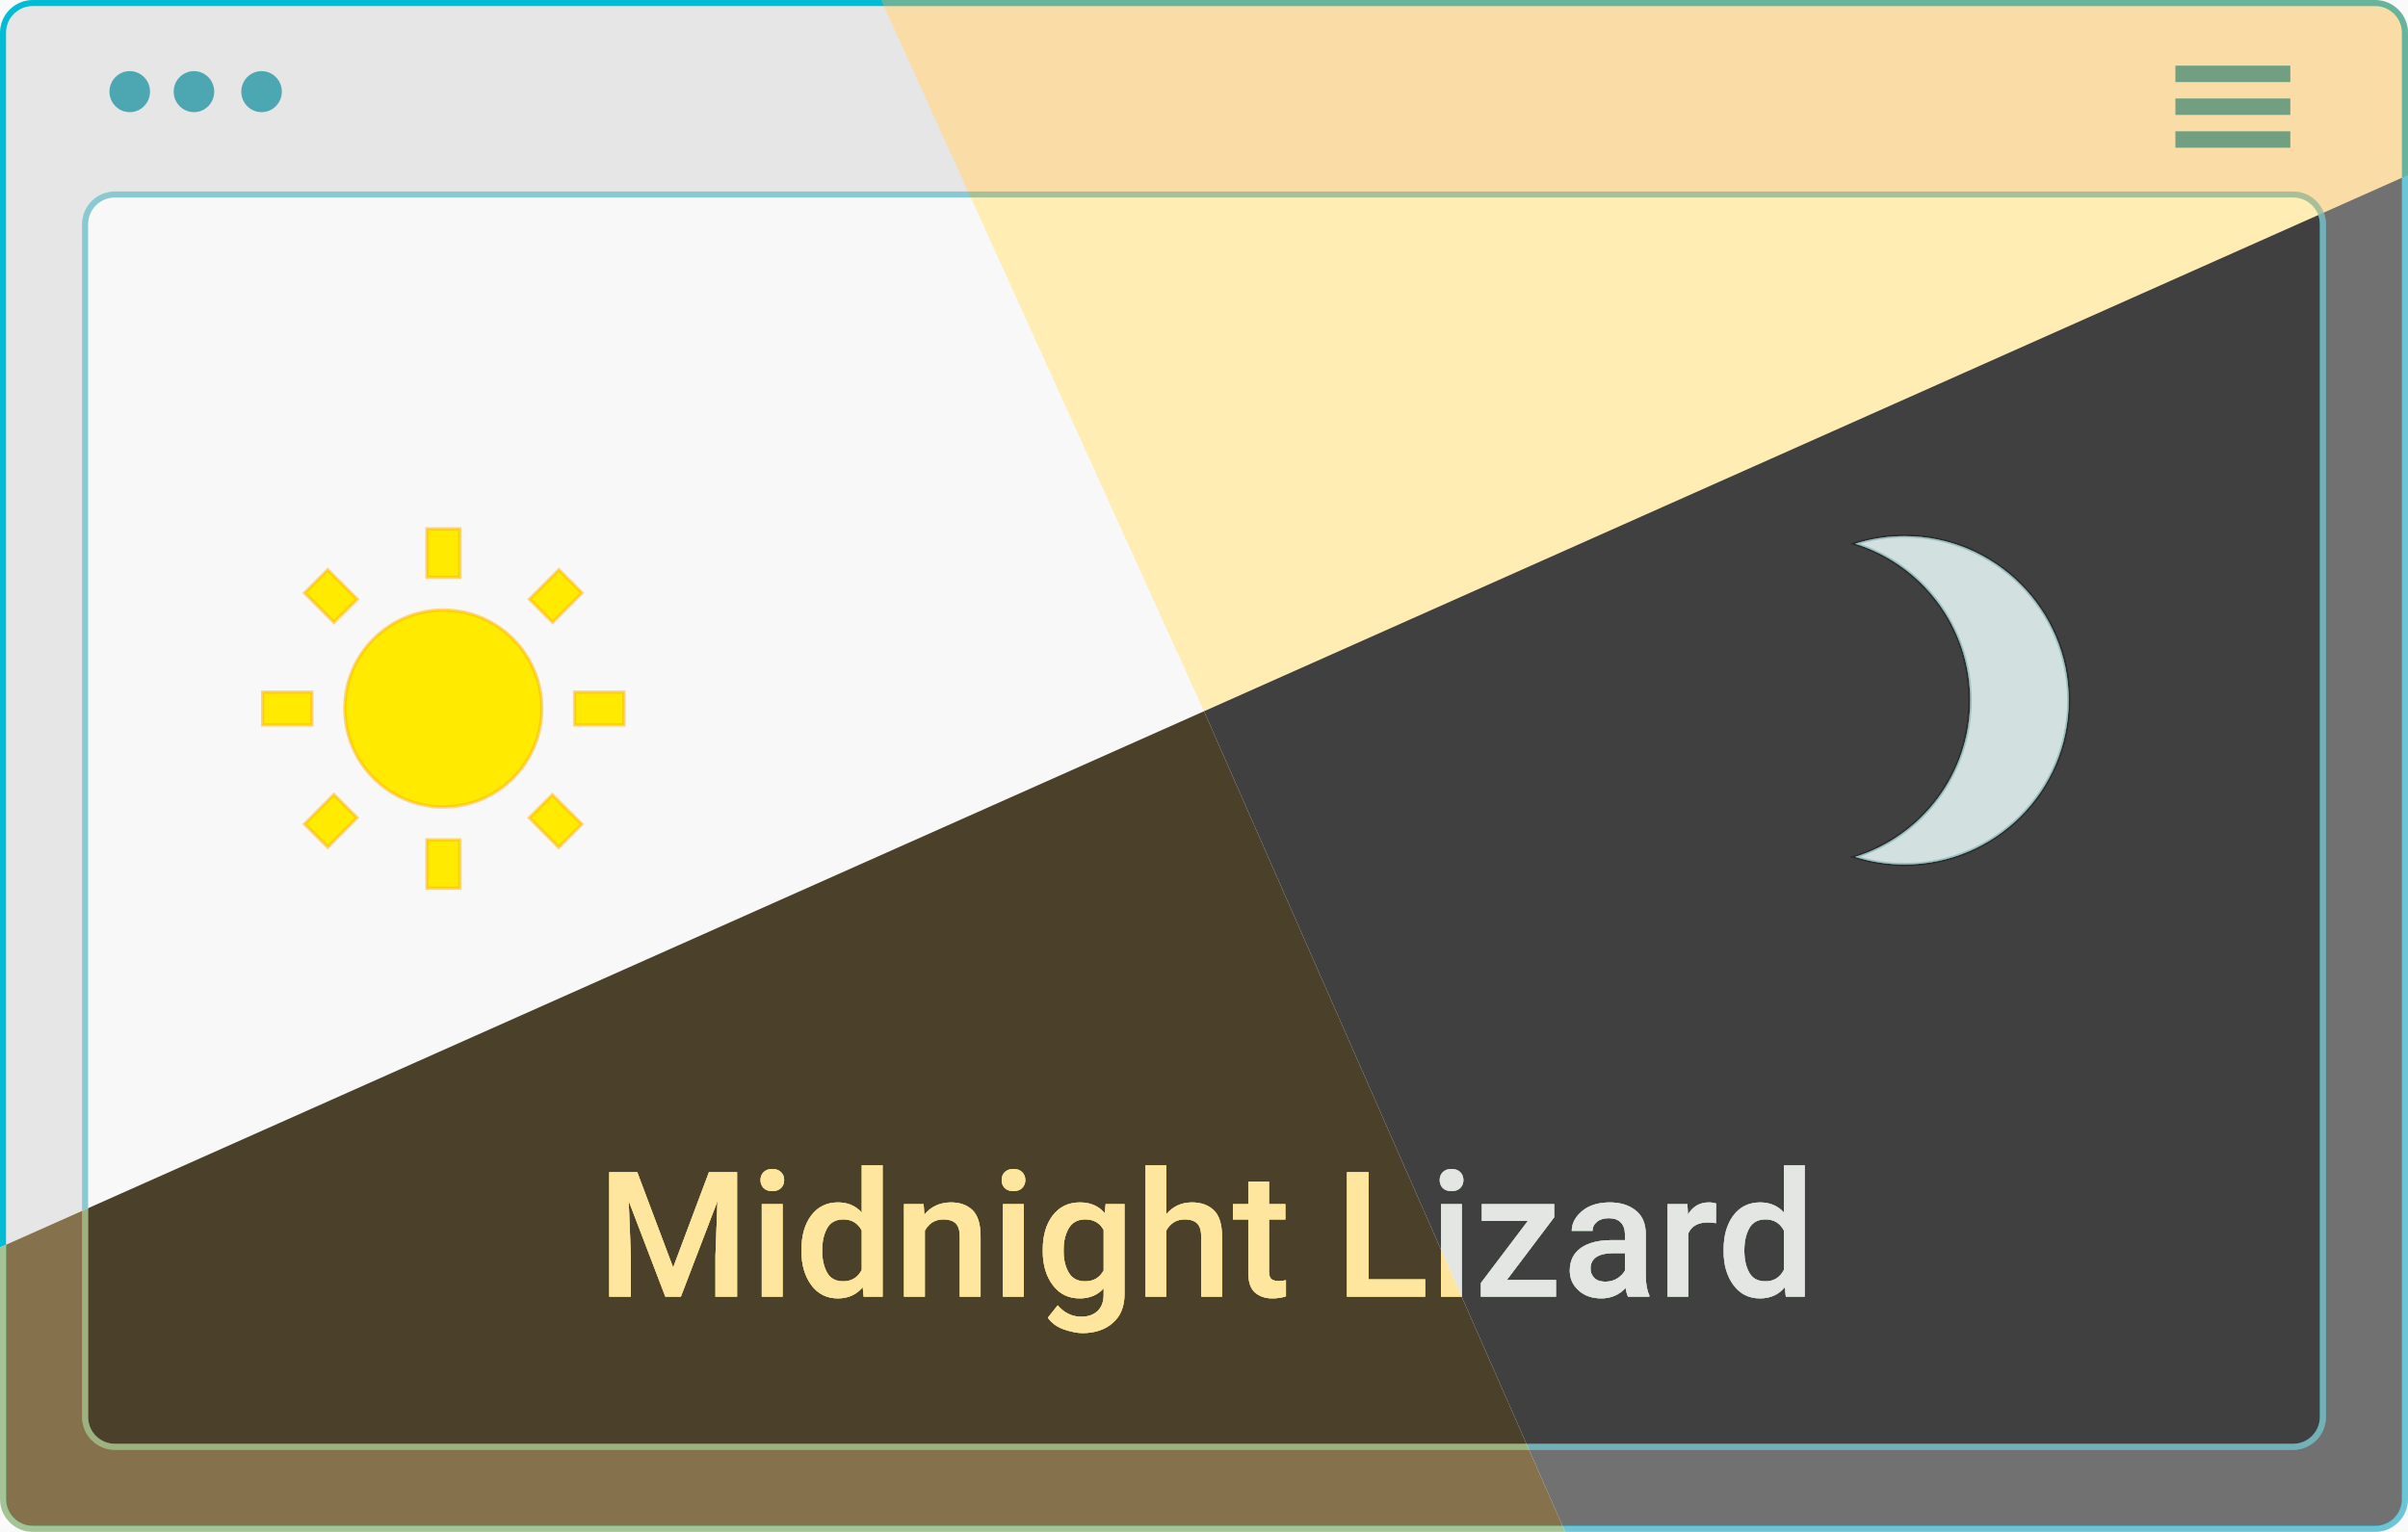
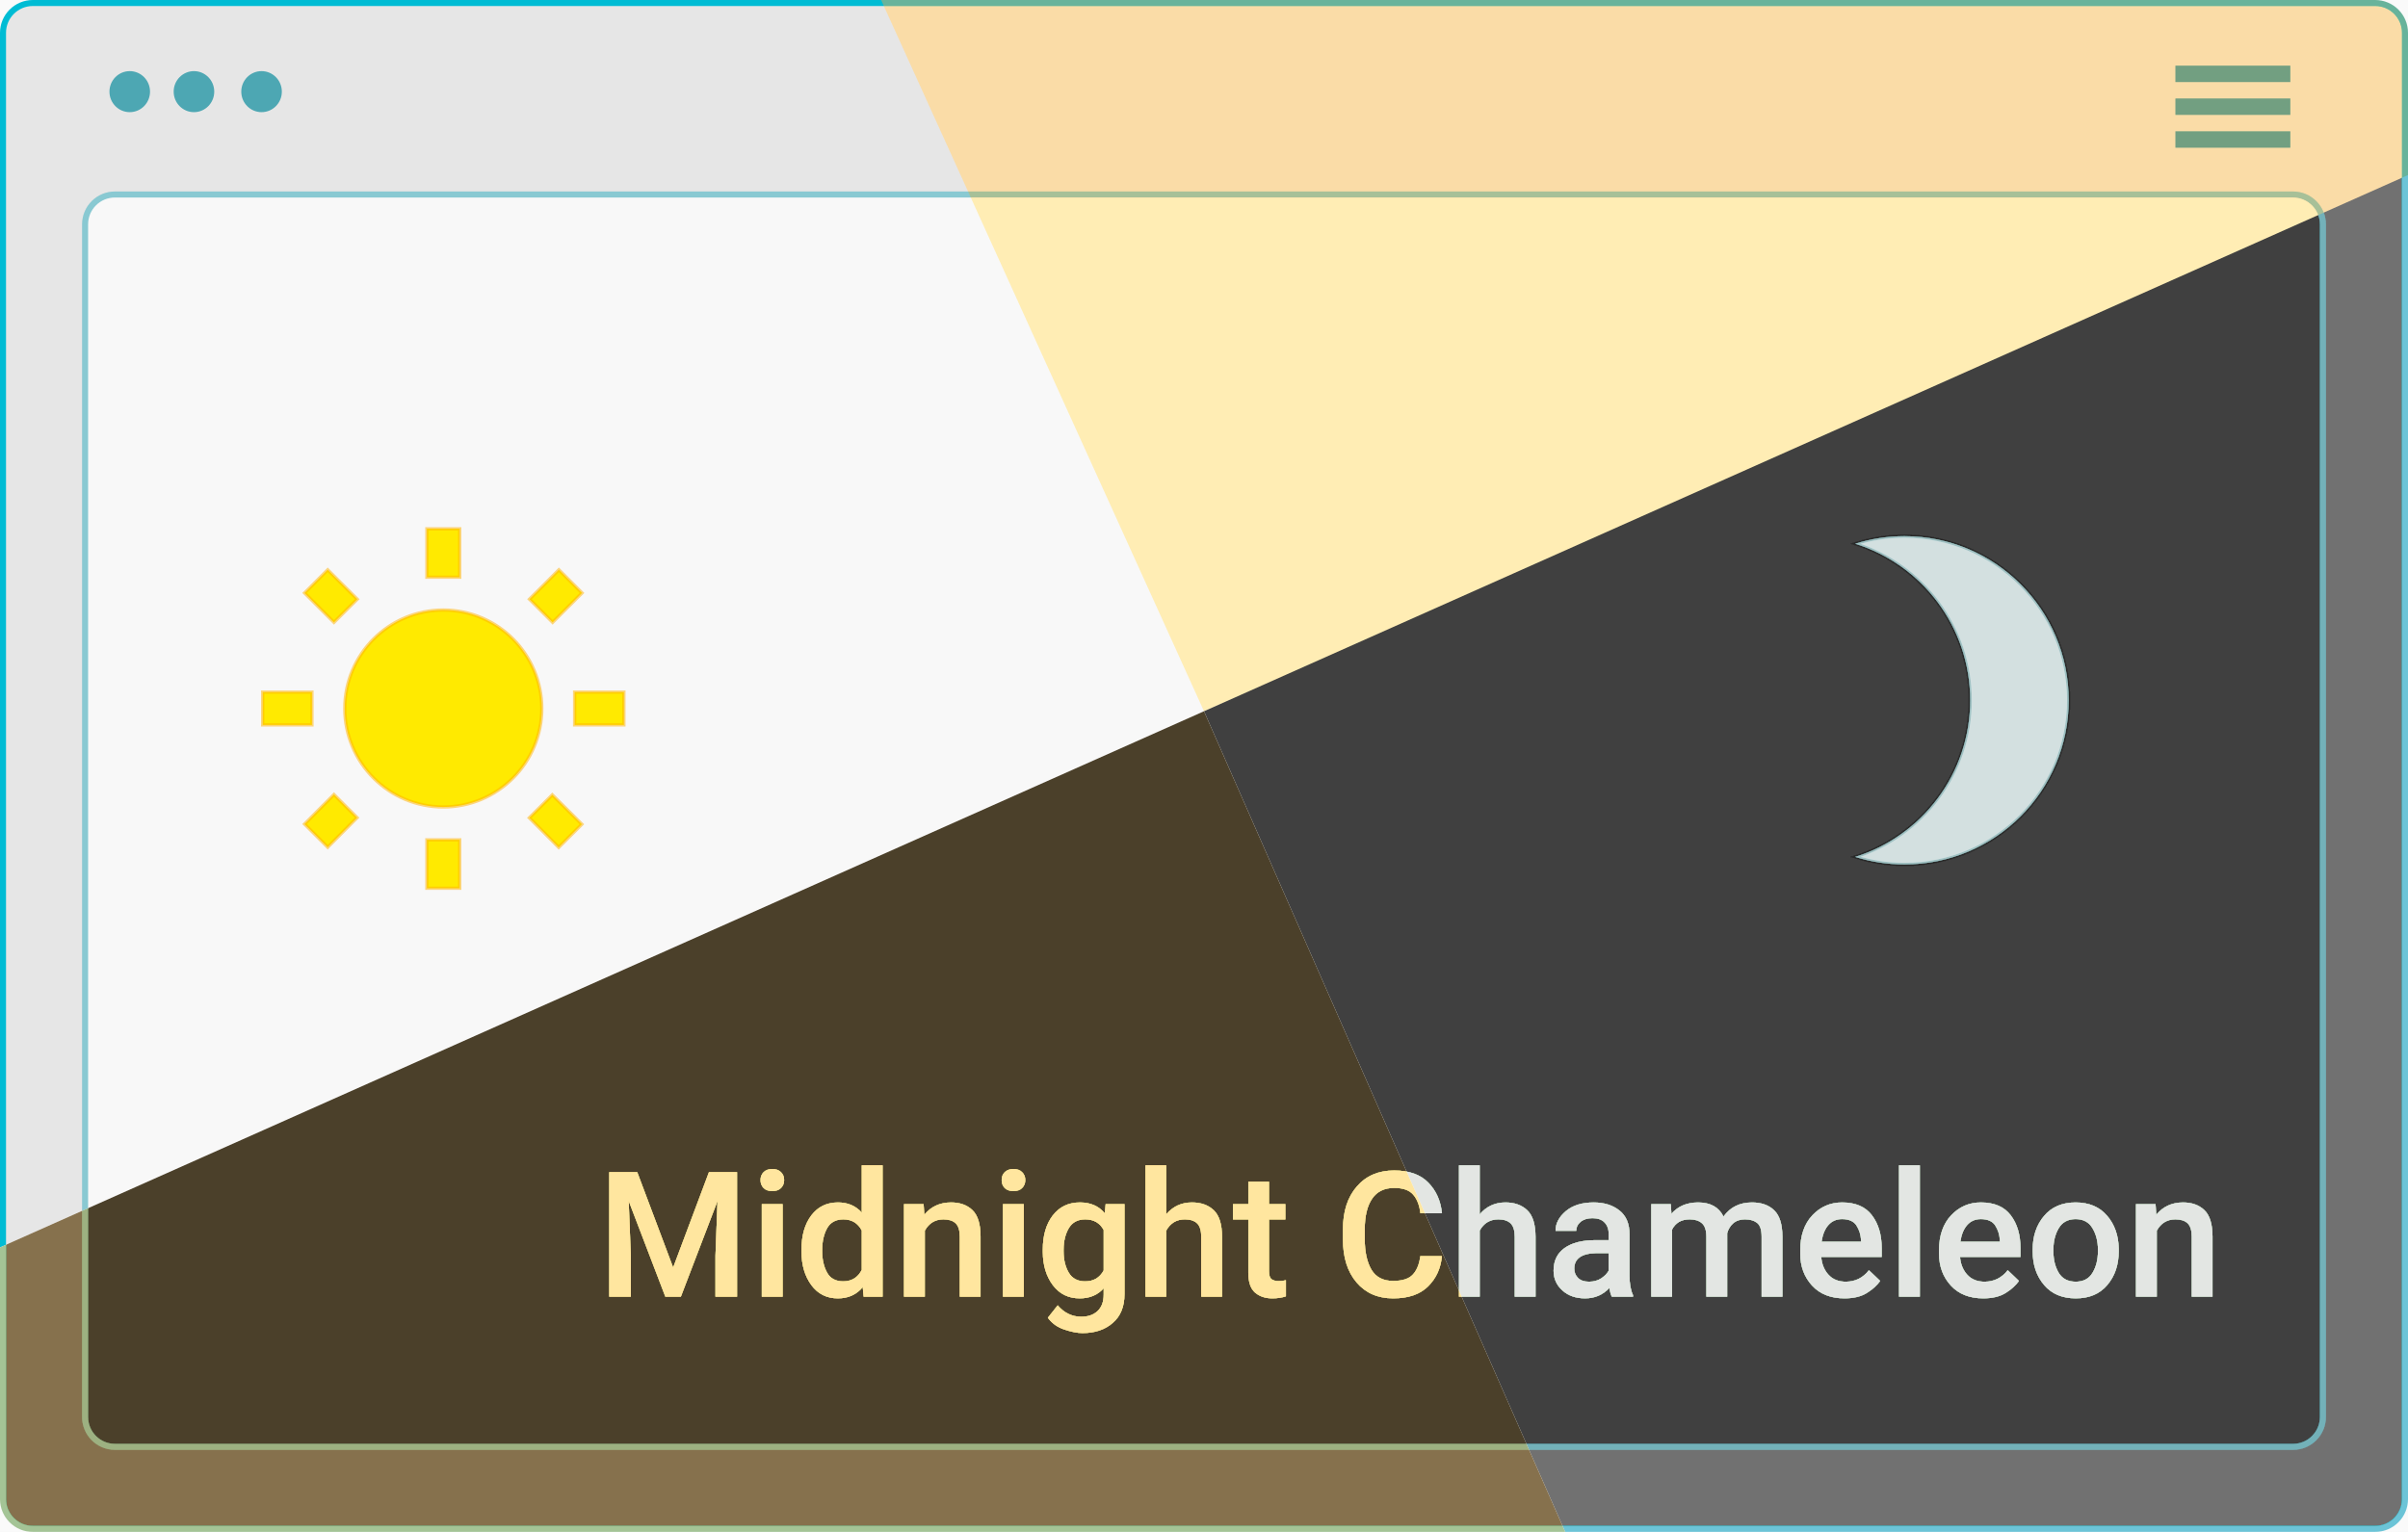
<svg xmlns="http://www.w3.org/2000/svg" xmlns:xlink="http://www.w3.org/1999/xlink" width="100%" height="100%" viewBox="0 0 440 280" preserveAspectRatio="xMidYMid meet">
  <style>
    @font-face {
      font-family: 'Roboto';
      font-style: normal;
      font-weight: 500;
      src: local('Roboto Medium'), local('Roboto-Medium'), url(https://fonts.gstatic.com/s/roboto/v18/KFOlCnqEu92Fr1MmEU9fBBc4.woff2) format('woff2');
      unicode-range: U+0000-00FF, U+0131, U+0152-0153, U+02BB-02BC, U+02C6, U+02DA, U+02DC, U+2000-206F, U+2074, U+20AC, U+2122, U+2191, U+2193, U+2212, U+2215, U+FEFF, U+FFFD;
    }
    .title {
      font: 500 32px Roboto;
      fill: #003300;
      text-shadow: 0 0 1px rgba(255,255,255,1);
    }
  </style>
  <defs>
    <filter id="dark-filter">
      <feColorMatrix type="hueRotate" values="180" />
      <feComponentTransfer>
        <feFuncR type="table" tableValues="1 0" />
        <feFuncG type="table" tableValues="1 0" />
        <feFuncB type="table" tableValues="1 0" />
      </feComponentTransfer>
      <feComponentTransfer>
        <feFuncR type="linear" slope="0.8" />
        <feFuncG type="linear" slope="0.8" />
        <feFuncB type="linear" slope="0.8" />
      </feComponentTransfer>
    </filter>
    <filter id="dark-blue-filter">
      <feColorMatrix type="hueRotate" values="180" />
      <feComponentTransfer>
        <feFuncR type="table" tableValues="1 0" />
        <feFuncG type="table" tableValues="1 0" />
        <feFuncB type="table" tableValues="1 0" />
      </feComponentTransfer>
      <feComponentTransfer>
        <feFuncR type="linear" slope="0.9" />
        <feFuncG type="linear" slope="0.8" />
        <feFuncB type="linear" slope="0.6" />
      </feComponentTransfer>
      <feColorMatrix type="matrix" values="1 0 0.4 0 0 0 1 0 0 0 0 0 0.6 0 0 0 0 0 1 0" />
    </filter>
    <filter id="blue-light-filter">
      <feComponentTransfer>
        <feFuncR type="linear" slope="1" />
        <feFuncG type="linear" slope="0.9" />
        <feFuncB type="linear" slope="0.7" />
      </feComponentTransfer>
      <feColorMatrix type="matrix" values="1 0 0.3 0 0 0 1 0 0 0 0 0 0.7 0 0 0 0 0 1 0" />
    </filter>
    <filter id="drop-shadow">
      <feGaussianBlur in="SourceAlpha" stdDeviation="2" />
      <feOffset dx="1" dy="1" result="offsetblur" />
      <feFlood flood-color="black" />
      <feComposite in2="offsetblur" operator="in" />
      <feMerge>
        <feMergeNode />
        <feMergeNode in="SourceGraphic" />
      </feMerge>
    </filter>
    <rect width="440" height="280" id="outer-frame" rx="6" />
    <mask width="1" height="1" fill="#fff" id="outer-frame-mask" x="0" y="0">
      <use xlink:href="#outer-frame" />
    </mask>
    <rect width="410" height="230" id="inner-frame" rx="6" />
    <mask width="1" height="1" fill="#fff" id="inner-frame-mask" x="0" y="0">
      <use xlink:href="#inner-frame" />
    </mask>
    <g id="icons">
      <path id="sun" fill="#FFEA00" stroke="#FFB300" stroke-opacity="0.5" stroke-width="0.2" transform="translate(5 16)" d="M6.76 4.84l-1.8-1.79-1.41 1.41 1.79 1.79 1.42-1.41zM4 10.5H1v2h3v-2zm9-9.95h-2V3.5h2V.55zm7.45 3.91l-1.41-1.41-1.79 1.79 1.41 1.41 1.79-1.79zm-3.21 13.7l1.79 1.8 1.41-1.41-1.8-1.79-1.4 1.4zM20 10.5v2h3v-2h-3zm-8-5c-3.31 0-6 2.69-6 6s2.69 6 6 6 6-2.69 6-6-2.69-6-6-6zm-1 16.95h2V19.5h-2v2.95zm-7.45-3.91l1.41 1.41 1.79-1.8-1.41-1.41-1.79 1.8z" />
      <path id="moon" fill="#006064" stroke="white" stroke-width="0.2" stroke-opacity="0.5" transform="translate(97 15)" d="M9 2c-1.05 0-2.05.16-3 .46 4.06 1.27 7 5.06 7 9.54 0 4.48-2.94 8.27-7 9.54.95.3 1.95.46 3 .46 5.52 0 10-4.48 10-10S14.52 2 9 2z" />
    </g>
    <g id="image">
      <g id="frame">
        <use xlink:href="#outer-frame" mask="url(#outer-frame-mask)" fill="#e6e6e6" stroke="#00BCD4" stroke-width="2.2" />
        <path transform="scale(1.5)" d="M265 18h14v-2h-14v2zm0-4h14v-2h-14v2zm0-6v2h14V8h-14z" fill="#4da7b3" />
        <g transform="translate(20 13) scale(1.5)" fill="#4da7b3">
          <ellipse cx="2.471" cy="2.5" rx="2.471" ry="2.5" />
          <ellipse cx="10.294" cy="2.5" rx="2.471" ry="2.5" />
          <ellipse cx="18.529" cy="2.5" rx="2.471" ry="2.5" />
        </g>
        <use xlink:href="#inner-frame" mask="url(#inner-frame-mask)" fill="#f8f8f8" stroke="#0090a3" stroke-width="2.2" stroke-opacity=".449" transform="translate(15 35)" />
-         <text x="109" y="237" class="title">Midnight Lizard</text>
+         <text x="109" y="237" class="title">Midnight Chameleon</text>
      </g>
      <g transform="translate(30 47) scale(3)">
        <use xlink:href="#icons" />
      </g>
    </g>
    <mask id="light-mask" fill="#fff" height="100" width="100">
      <path d="M 220,130 165,0 0,0 0,228 Z" />
    </mask>
    <mask id="dark-mask" fill="#fff" height="100" width="100">
      <path d="M 220,130 440,32 440,280 286,280 Z" />
    </mask>
    <mask id="dark-blue-filter-mask" fill="#fff" height="100" width="100">
      <path d="M 220,130 0,228 0,280 286,280 Z" />
    </mask>
    <mask id="blue-light-filter-mask" fill="#fff" height="100" width="100">
      <path d="M 220,130 161,0 440,0 440,35 Z" />
    </mask>
    <g id="logo" transform="translate(160 70)">
      <circle cx="60" cy="60" r="60" fill="#222" stroke="gray" stroke-width="0.5px" stroke-opacity="0.1" />
      <path fill="#76ff03" stroke="#234e1c" stroke-width="0px" d="m 61,15 c 3.879,-0.705 9.559,-0.702 11.053,0.661 1.196,1.091 0.69,6.308 -0.948,11.21 0.339,1.857 -0.054,3.411 -1.607,4.39 -3.868,3.232 -7.861,3.608 -11.999,0.685 -1.176,1.792 -2.076,3.851 -1.116,7.712 2.103,0.891 5.59,1.438 8.98,2.08 1.551,-1.987 3.219,-3.468 5.175,-3.704 -0.216,-1.904 1.338,-3.158 3.034,-2.029 1.27,1.34 0.342,3.493 -1.917,2.993 -1.69,1.222 -1.902,2.192 -1.644,3.082 0.785,0.782 4.492,0.297 6.464,0.571 1.502,-1.003 3.201,-0.184 2.937,1.478 -0.489,2.035 -2.323,1.823 -3.09,0.653 -2.477,-0.352 -5.476,-1.146 -6.526,-0.294 -0.423,0.858 0.153,1.945 1.402,3.186 2.357,-0.507 3.393,1.555 2.144,3.02 -1.148,0.997 -3.296,0.423 -3.058,-1.752 -2.264,-1.419 -4.659,-2.754 -5.023,-5.378 -1.769,1.089 -3.953,1.54 -6.342,1.674 2.555,5.151 6.216,9.297 9.359,14.537 2.731,5.226 3.984,10.697 4.695,16.259 2.113,0.189 4.127,0.741 6.038,1.674 1.441,-1.351 2.571,-2.871 5.429,-3.45 0.05,-2.225 2.299,-2.582 3.171,-1.547 1.31,1.903 -0.456,3.28 -2.258,2.714 -1.099,0.76 -1.903,1.645 -1.725,2.943 0.127,1.015 4.054,0.447 6.19,1.167 1.357,-0.874 3.177,-0.312 2.829,1.636 -0.505,2.274 -2.323,1.624 -3.082,0.596 -2.205,-0.461 -4.559,-1.628 -6.355,-1.04 -0.343,1.375 0.103,2.506 1.078,3.475 2.774,-0.833 2.66,2.083 1.763,2.879 -1.373,1.144 -3.406,0.334 -2.981,-1.712 -1.727,-1.495 -3.668,-2.81 -4.363,-5.175 l -5.023,1.928 c 0.288,3.243 -0.206,6.186 -1.16,8.952 -0.714,2.92 -2.408,5.326 -4.102,7.732 -1.777,2.351 -4.164,3.887 -6.649,5.293 -2.752,1.385 -5.644,1.82 -8.586,1.92 -1.909,0.079 -3.752,-0.045 -5.709,-0.562 -1.78,-0.445 -3.284,-1.074 -4.776,-1.71 -3.215,-1.602 -5.328,-4.065 -7.472,-6.505 -1.682,-2.991 -3.17,-6.028 -3.669,-9.303 -0.208,-1.739 -0.31,-3.523 -0.184,-5.405 0.26,-1.778 0.486,-3.164 1.645,-5.297 1.662,-2.354 4.025,-3.95 6.412,-5.207 2.53,-0.929 5.268,-2.13 8.858,-0.892 2.827,1.24 2.812,2.616 2.51,4.233 -0.666,2.696 -2.665,2.829 -3.905,2.845 -3.093,-0.494 -4.911,-0.831 -6.576,-0.327 -1.349,0.457 -2.627,1.414 -3.419,3.117 -0.656,1.604 -0.509,3.57 -0.411,5.003 0.139,1.885 0.838,3.218 1.419,4.716 1.548,3.239 3.408,5.301 5.385,6.922 1.524,1.405 3.411,2.174 5.508,2.577 2.87,0.147 5.244,0.085 6.871,-0.293 3.018,-0.282 5.817,-2.036 8.501,-4.562 1.034,-1.627 1.997,-3.32 2.277,-5.653 0.223,-2.093 0.471,-4.195 -0.377,-5.868 -1.564,0.283 -3.157,0.862 -4.769,1.624 0.223,2.581 -0.243,4.561 -1.167,6.139 2.041,1.76 0.522,3.268 -0.875,3.432 -1.977,-0.186 -2.822,-2.538 -0.444,-3.635 0.107,-1.533 0.046,-2.891 -1.122,-3.103 -1.04,-0.177 -3.275,2.894 -5.068,3.965 0.162,1.252 -1.754,2.439 -3.034,1.021 -1.021,-1.145 -0.256,-3.211 1.917,-2.746 1.415,-1.449 3.503,-2.349 4.671,-4.028 -0.227,-1.128 -1.443,-1.522 -3.149,-1.553 -1.437,2.06 -3.579,0.88 -3.623,-0.54 -0.021,-2.018 2.43,-2.683 3.444,-1.15 2.133,-0.266 4.02,-1.203 6.775,0.218 0.877,-1.558 1.93,-3.107 3.754,-4.617 -2.248,-2.303 -4.511,-4.563 -6.993,-6.208 -2.104,-1.674 -4.208,-3.483 -6.311,-5.347 -1.725,-1.588 -3.251,-3.229 -4.451,-4.96 -1.18,-1.731 -2.118,-3.537 -2.677,-5.46 -0.726,-1.95 -0.859,-3.974 -0.825,-6.018 0.075,-2.036 0.033,-3.264 0.748,-6.107 0.42,-1.892 1.034,-3.784 1.788,-5.676 -1.562,-1.54 -2.967,-3.276 -3.957,-5.53 -2.492,0.22 -4.774,0.003 -6.646,-1.065 -1.496,1.239 -3.426,0.588 -3.428,-1.23 0.197,-2.079 2.656,-2.232 3.675,-0.262 1.432,0.082 2.754,0.072 3.056,-0.788 0.498,-1.367 -2.612,-3.586 -3.76,-5.38 -1.597,-0.209 -2.264,-2.012 -0.937,-3.03 1.3,-1.028 3.185,0.019 2.865,1.813 1.068,1.147 1.977,3.588 3.865,5.021 1.146,-0.538 1.216,-2.03 1.444,-3.302 -1.617,-0.894 -1.242,-3.426 0.831,-3.473 1.773,0.203 2.441,2.014 0.992,3.38 0.449,2.956 0.4,5.45 -0.442,7.211 1.225,0.935 2.851,1.602 4.498,2.256 2.062,-2.835 3.979,-5.979 6.772,-7.263 -2.695,-5.077 0.506,-9.427 2.131,-11.542 1.38,-1.109 2.685,-2.364 5.378,-0.913 z" />
      <path fill="#ffd600" stroke="#504302" stroke-width="0px" d="m 82,14 c 3.777,0.18 7.331,-0.279 11.606,1.334 1.529,0.691 2.941,1.662 4.132,3.162 1.432,1.88 1.799,4.01 2.103,6.156 l 0.045,12.869 -0.012,11.304 c 0.173,2.33 0.938,4.396 2.328,6.185 1.281,1.506 3.042,2.43 5.27,2.785 l 0.045,3.381 c -2.39,0.202 -3.95,1.313 -5.346,2.604 -2.116,2.274 -2.042,4.439 -2.332,6.622 l -5.3e-4,12.885 -0.059,10.244 c -0.119,1.63 -0.357,3.07 -0.814,4.159 -0.482,1.634 -1.303,2.65 -2.133,3.652 -1.866,1.541 -3.622,2.252 -5.355,2.789 -3.18,0.678 -6.3,0.746 -9.414,0.76 l 0.027,-3.076 c 2.544,-0.143 4.697,0.053 7.949,-1.114 1.706,-0.821 2.456,-1.265 3.379,-2.726 0.85,-1.456 1.12,-3.04 1.374,-4.628 l 0.018,-10.091 -0.017,-13 c 0.395,-2.283 0.882,-4.526 2.359,-6.339 1.578,-1.613 3.064,-3.282 5.66,-4.294 v -0.381 c -2.111,-1.196 -4.307,-2.308 -5.635,-4.287 -1.224,-1.798 -1.993,-3.876 -2.337,-6.215 l -0.057,-11.365 -0.032,-12.228 c -0.457,-2.235 -0.903,-4.473 -3.009,-6.114 -2.574,-1.736 -6.142,-1.817 -9.706,-1.903 z" />
      <path fill="#ffd600" stroke="#504302" stroke-width="0px" d="m 38,14 c -3.777,0.18 -7.331,-0.279 -11.606,1.334 -1.529,0.691 -2.941,1.662 -4.132,3.162 -1.432,1.88 -1.799,4.01 -2.103,6.156 l -0.045,12.869 0.012,11.304 c -0.173,2.33 -0.938,4.396 -2.328,6.185 -1.281,1.506 -3.042,2.43 -5.27,2.785 l -0.045,3.381 c 2.39,0.202 3.95,1.313 5.346,2.604 2.116,2.274 2.042,4.439 2.332,6.622 l 5.3e-4,12.885 0.059,10.244 c 0.119,1.63 0.357,3.07 0.814,4.159 0.482,1.634 1.303,2.65 2.133,3.652 1.866,1.541 3.622,2.252 5.355,2.789 3.18,0.678 6.3,0.746 9.414,0.76 l -0.027,-3.076 c -2.544,-0.143 -4.697,0.053 -7.949,-1.114 -1.706,-0.821 -2.456,-1.265 -3.378,-2.726 -0.85,-1.456 -1.12,-3.04 -1.374,-4.628 l -0.018,-10.091 0.017,-13 c -0.395,-2.283 -0.882,-4.526 -2.359,-6.339 -1.578,-1.613 -3.064,-3.282 -5.66,-4.294 v -0.381 c 2.111,-1.196 4.307,-2.308 5.635,-4.287 1.224,-1.798 1.993,-3.876 2.337,-6.215 l 0.057,-11.365 0.032,-12.228 c 0.457,-2.235 0.903,-4.473 3.009,-6.114 2.574,-1.736 6.142,-1.817 9.706,-1.903 z" />
    </g>
  </defs>
  <rect x="0" y="0" width="440" height="280" fill="#fafafa" />
  <use xlink:href="#image" mask="url(#light-mask)" />
  <use xlink:href="#image" mask="url(#blue-light-filter-mask)" filter="url(#blue-light-filter)" />
  <use xlink:href="#image" mask="url(#dark-mask)" filter="url(#dark-filter)" />
  <use xlink:href="#image" mask="url(#dark-blue-filter-mask)" filter="url(#dark-blue-filter)" />
  <use xlink:href="#logo" filter="url(#drop-shadow)" />
</svg>
